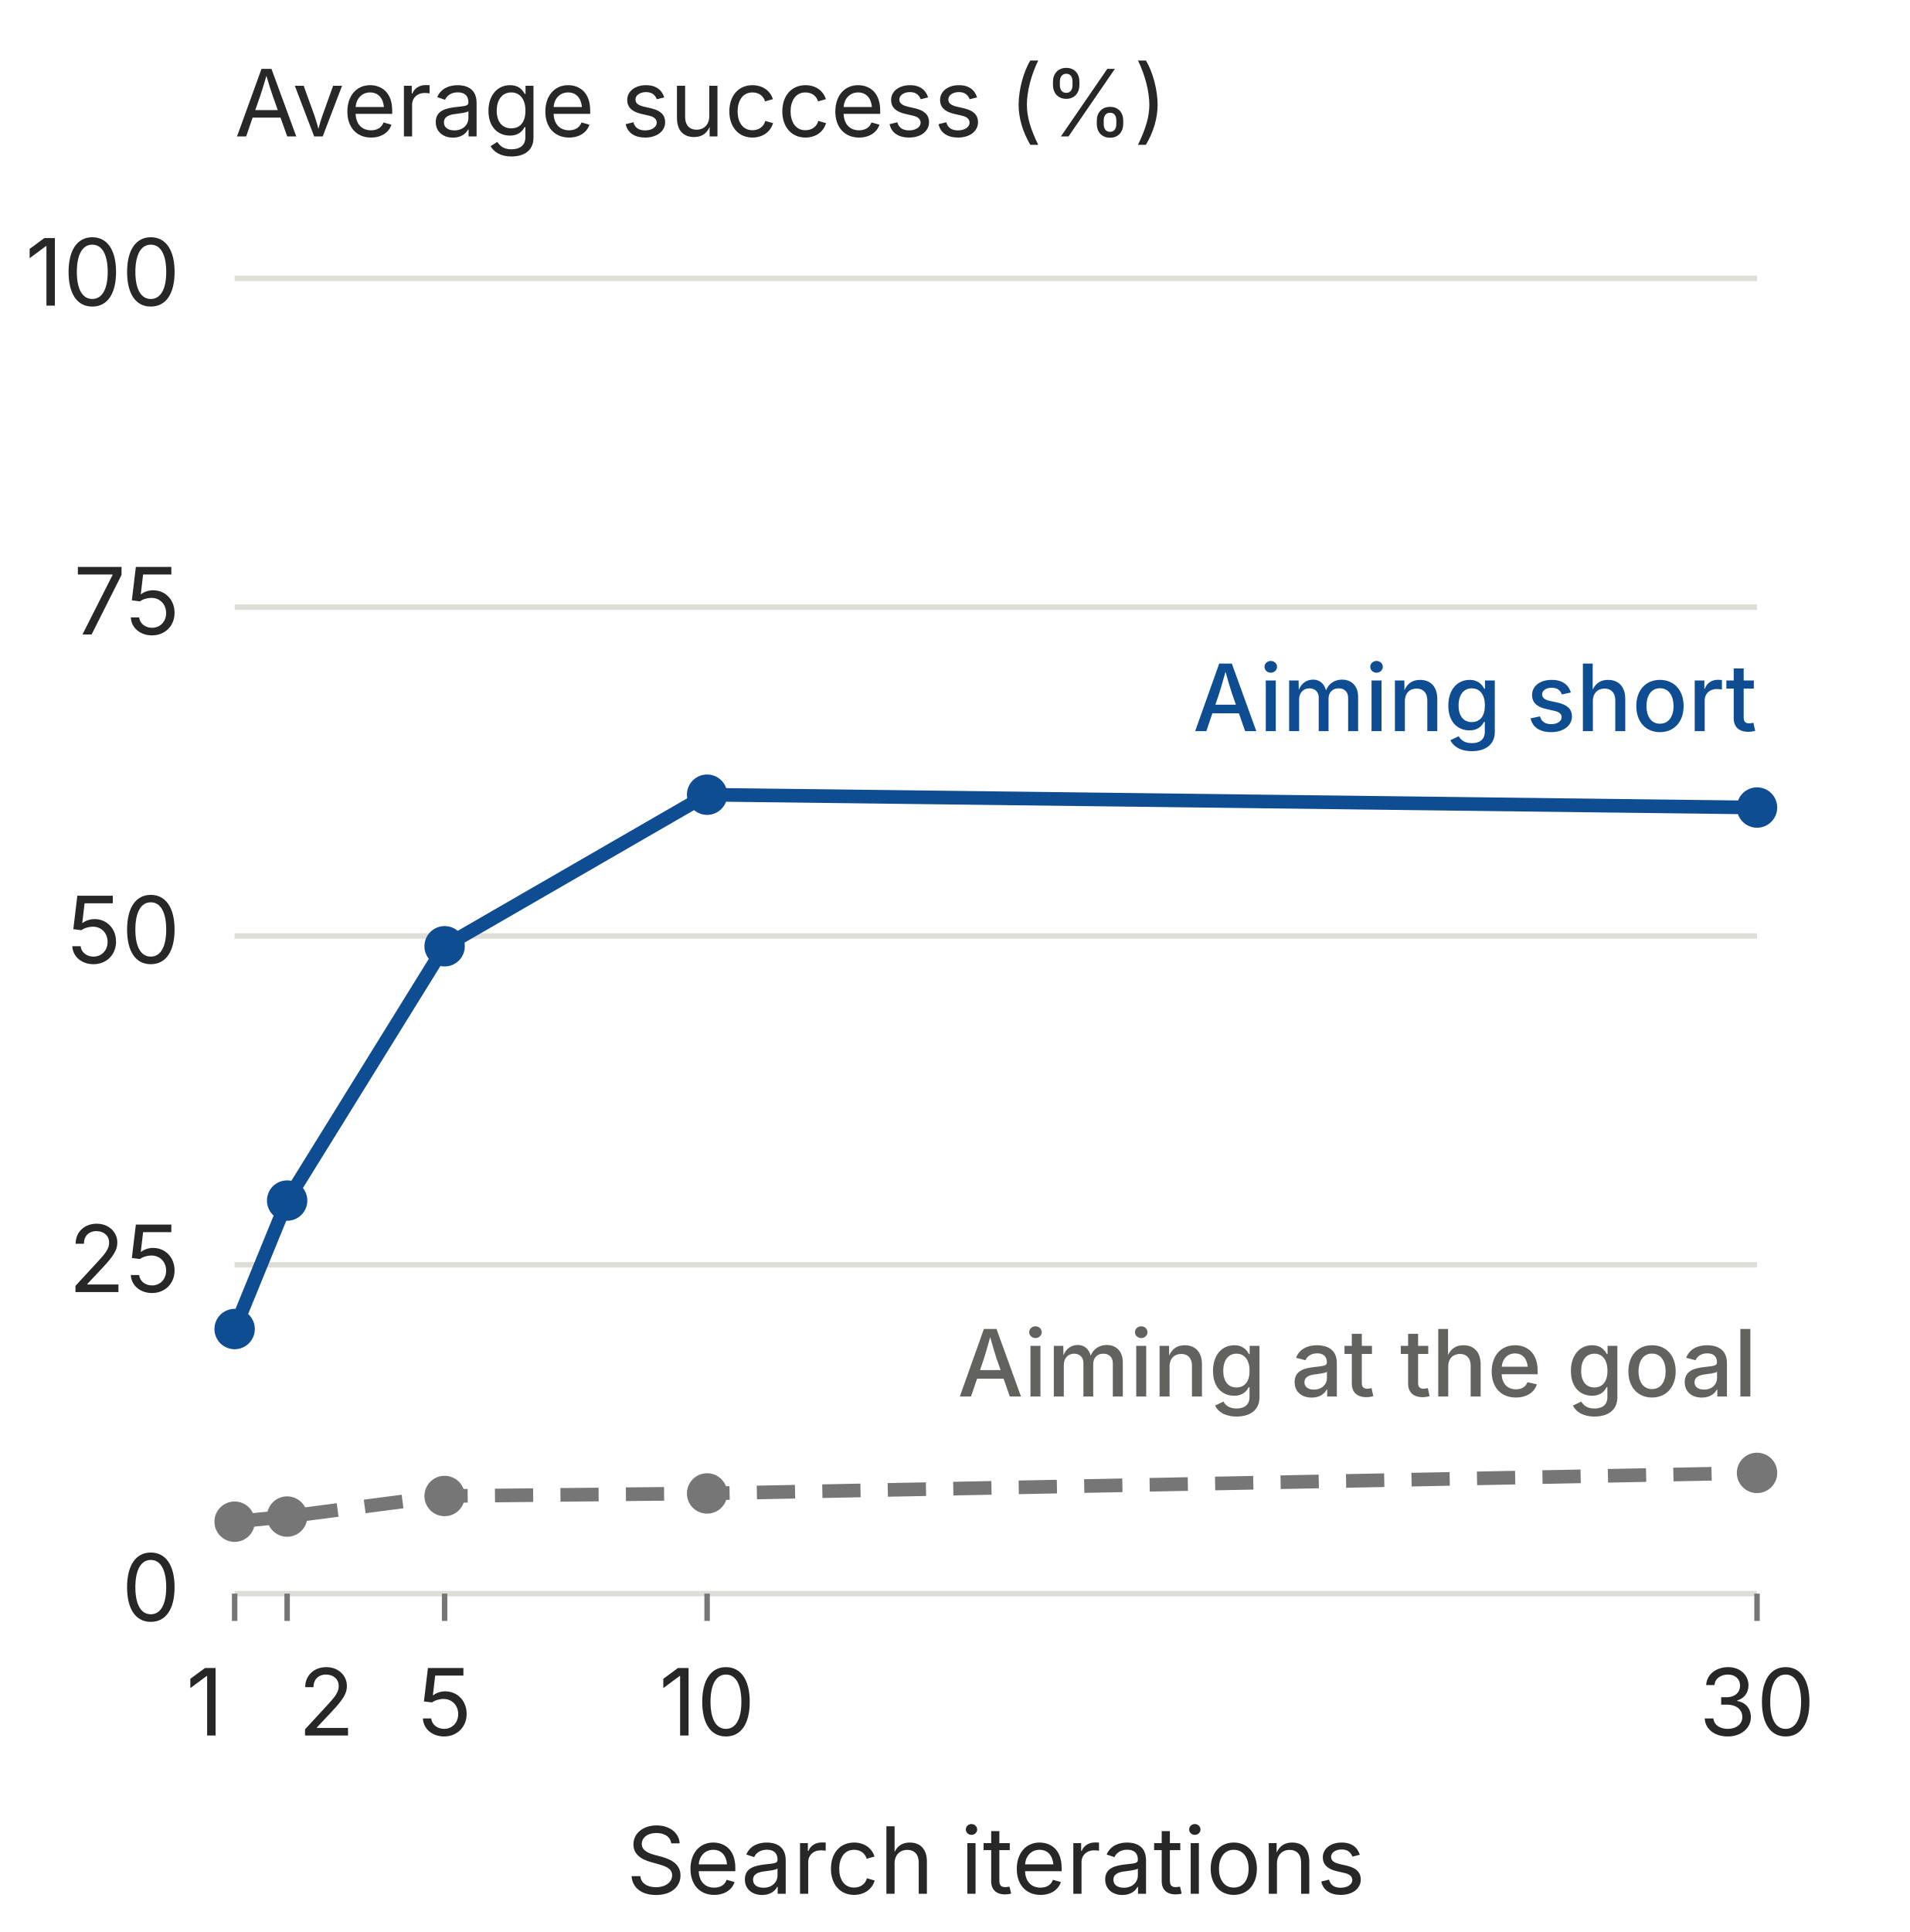
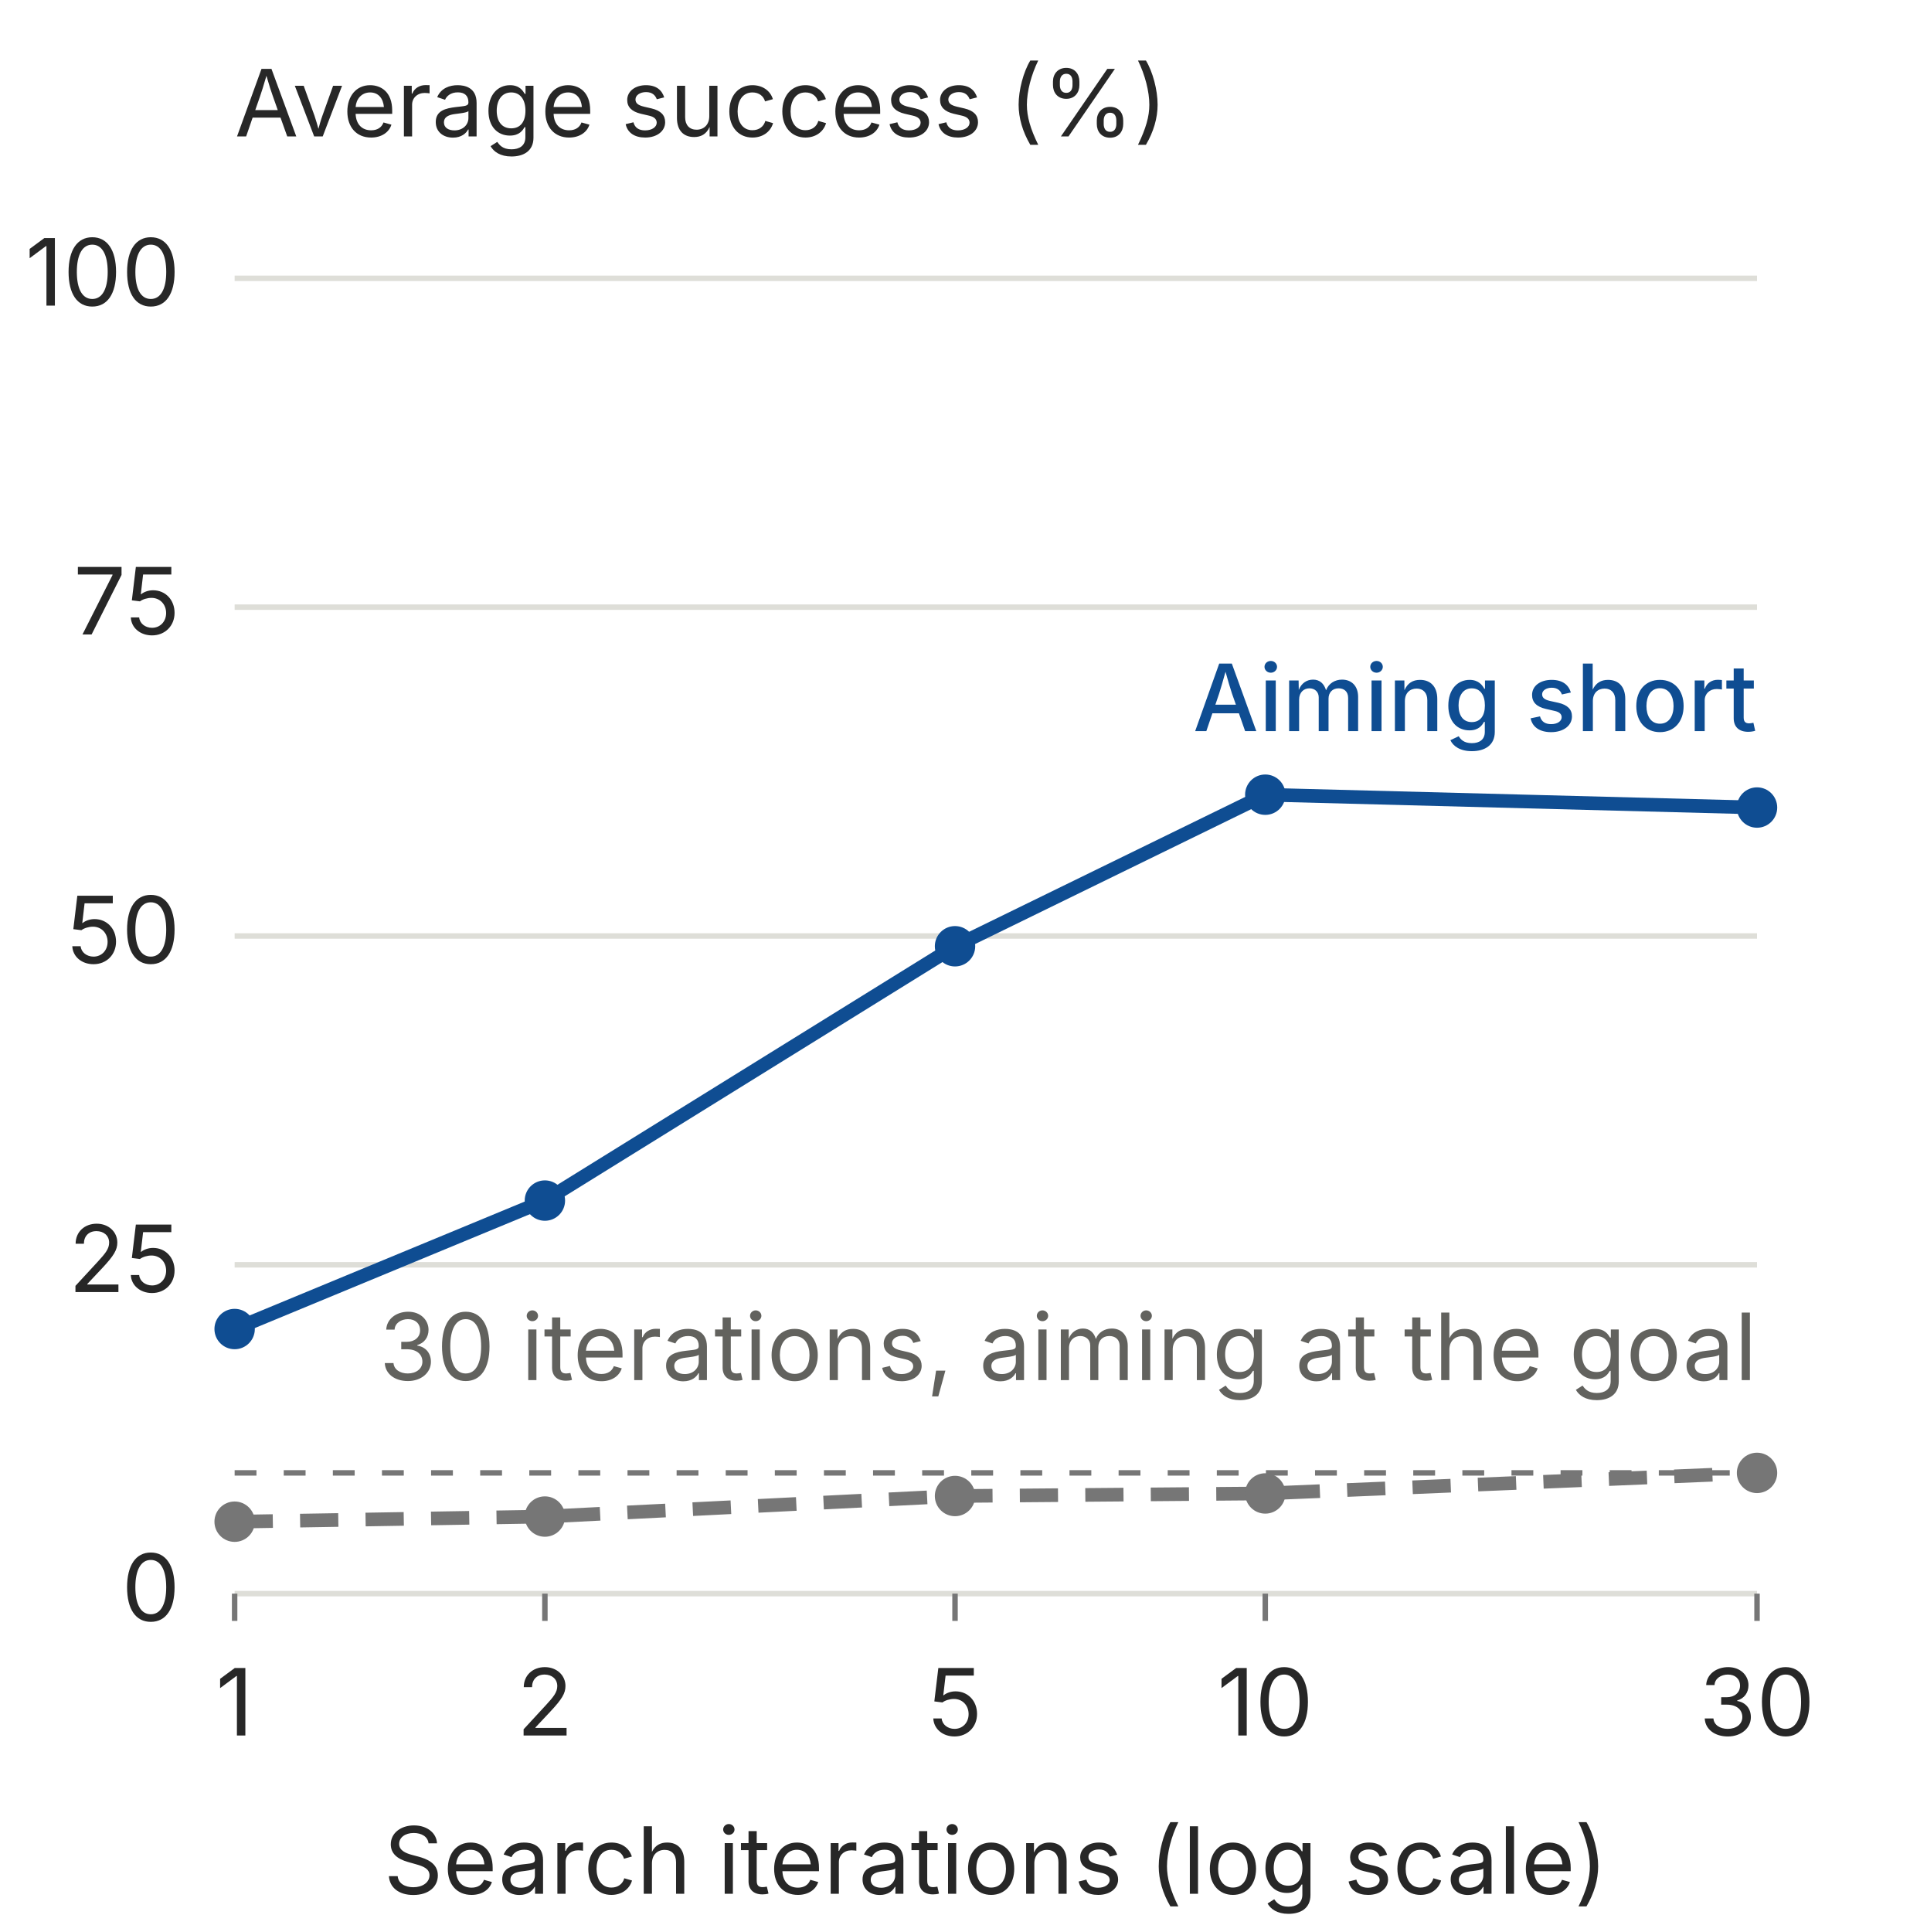
<svg xmlns="http://www.w3.org/2000/svg" viewBox="0 0 350 354" role="img" aria-labelledby="title desc">
  <g font-family="Inter, Arial, sans-serif" font-size="17" fill="#272727">
    <text x="43" y="25" fill="#272727" text-anchor="start" font-weight="400">Average success (%)</text>
    <path d="M 43 292 H 322" fill="none" stroke="#deded8" stroke-width="1" />
    <text x="33" y="297" fill="#272727" text-anchor="end" font-weight="400">0</text>
    <path d="M 43 231.75 H 322" fill="none" stroke="#deded8" stroke-width="1" />
    <text x="33" y="236.75" fill="#272727" text-anchor="end" font-weight="400">25</text>
    <path d="M 43 171.5 H 322" fill="none" stroke="#deded8" stroke-width="1" />
    <text x="33" y="176.5" fill="#272727" text-anchor="end" font-weight="400">50</text>
    <path d="M 43 111.25 H 322" fill="none" stroke="#deded8" stroke-width="1" />
    <text x="33" y="116.25" fill="#272727" text-anchor="end" font-weight="400">75</text>
    <path d="M 43 51 H 322" fill="none" stroke="#deded8" stroke-width="1" />
    <text x="33" y="56" fill="#272727" text-anchor="end" font-weight="400">100</text>
    <path d="M 43 292 v 5" stroke="#767676" />
-     <text x="41" y="318" fill="#272727" text-anchor="end" font-weight="400">1</text>
-     <path d="M 52.621 292 v 5" stroke="#767676" />
-     <text x="54.621" y="318" fill="#272727" text-anchor="start" font-weight="400">2</text>
-     <path d="M 81.483 292 v 5" stroke="#767676" />
-     <text x="81.483" y="318" fill="#272727" text-anchor="middle" font-weight="400">5</text>
-     <path d="M 129.586 292 v 5" stroke="#767676" />
-     <text x="129.586" y="318" fill="#272727" text-anchor="middle" font-weight="400">10</text>
+     <text x="43" y="318" fill="#272727" text-anchor="middle" font-weight="400">1</text>
+     <path d="M 99.859 292 v 5" stroke="#767676" />
+     <text x="99.859" y="318" fill="#272727" text-anchor="middle" font-weight="400">2</text>
+     <path d="M 175.022 292 v 5" stroke="#767676" />
+     <text x="175.022" y="318" fill="#272727" text-anchor="middle" font-weight="400">5</text>
+     <path d="M 231.881 292 v 5" stroke="#767676" />
+     <text x="231.881" y="318" fill="#272727" text-anchor="middle" font-weight="400">10</text>
    <path d="M 322 292 v 5" stroke="#767676" />
    <text x="322" y="318" fill="#272727" text-anchor="middle" font-weight="400">30</text>
-     <text x="182.5" y="347" fill="#272727" text-anchor="middle" font-weight="400">Search iterations</text>
-     <polyline points="43,278.82 52.621,277.879 81.483,274.113 129.586,273.643 322,269.877" fill="none" stroke="#767676" stroke-width="2.5" stroke-dasharray="7 5" stroke-linejoin="round" />
+     <text x="182.5" y="347" fill="#272727" text-anchor="middle" font-weight="400">Search iterations (log scale)</text>
+     <polyline points="43,278.82 99.859,277.879 175.022,274.113 231.881,273.643 322,269.877" fill="none" stroke="#767676" stroke-width="2.5" stroke-dasharray="7 5" stroke-linejoin="round" />
    <circle cx="43" cy="278.82" r="3.7" fill="#767676" />
-     <circle cx="52.621" cy="277.879" r="3.7" fill="#767676" />
-     <circle cx="81.483" cy="274.113" r="3.7" fill="#767676" />
-     <circle cx="129.586" cy="273.643" r="3.7" fill="#767676" />
+     <circle cx="99.859" cy="277.879" r="3.7" fill="#767676" />
+     <circle cx="175.022" cy="274.113" r="3.7" fill="#767676" />
+     <circle cx="231.881" cy="273.643" r="3.7" fill="#767676" />
    <circle cx="322" cy="269.877" r="3.7" fill="#767676" />
-     <text x="322" y="255.877" fill="#62625e" text-anchor="end" font-weight="500">Aiming at the goal</text>
-     <polyline points="43,243.518 52.621,219.982 81.483,173.383 129.586,145.611 322,147.965" fill="none" stroke="#0F4D92" stroke-width="2.5" stroke-linejoin="round" />
+     <polyline points="43,243.518 99.859,219.982 175.022,173.383 231.881,145.611 322,147.965" fill="none" stroke="#0F4D92" stroke-width="2.5" stroke-linejoin="round" />
    <circle cx="43" cy="243.518" r="3.7" fill="#0F4D92" />
-     <circle cx="52.621" cy="219.982" r="3.7" fill="#0F4D92" />
-     <circle cx="81.483" cy="173.383" r="3.7" fill="#0F4D92" />
-     <circle cx="129.586" cy="145.611" r="3.7" fill="#0F4D92" />
+     <circle cx="99.859" cy="219.982" r="3.7" fill="#0F4D92" />
+     <circle cx="175.022" cy="173.383" r="3.7" fill="#0F4D92" />
+     <circle cx="231.881" cy="145.611" r="3.7" fill="#0F4D92" />
    <circle cx="322" cy="147.965" r="3.7" fill="#0F4D92" />
    <text x="322" y="133.965" fill="#0F4D92" text-anchor="end" font-weight="500">Aiming short</text>
+     <path class="reference-line" d="M 43 269.877 H 322" fill="none" stroke="#767676" stroke-width="1" stroke-dasharray="4 5" />
+     <text x="322" y="252.877" fill="#62625e" text-anchor="end" font-weight="400" font-size="17">30 iterations, aiming at the goal</text>
  </g>
</svg>
